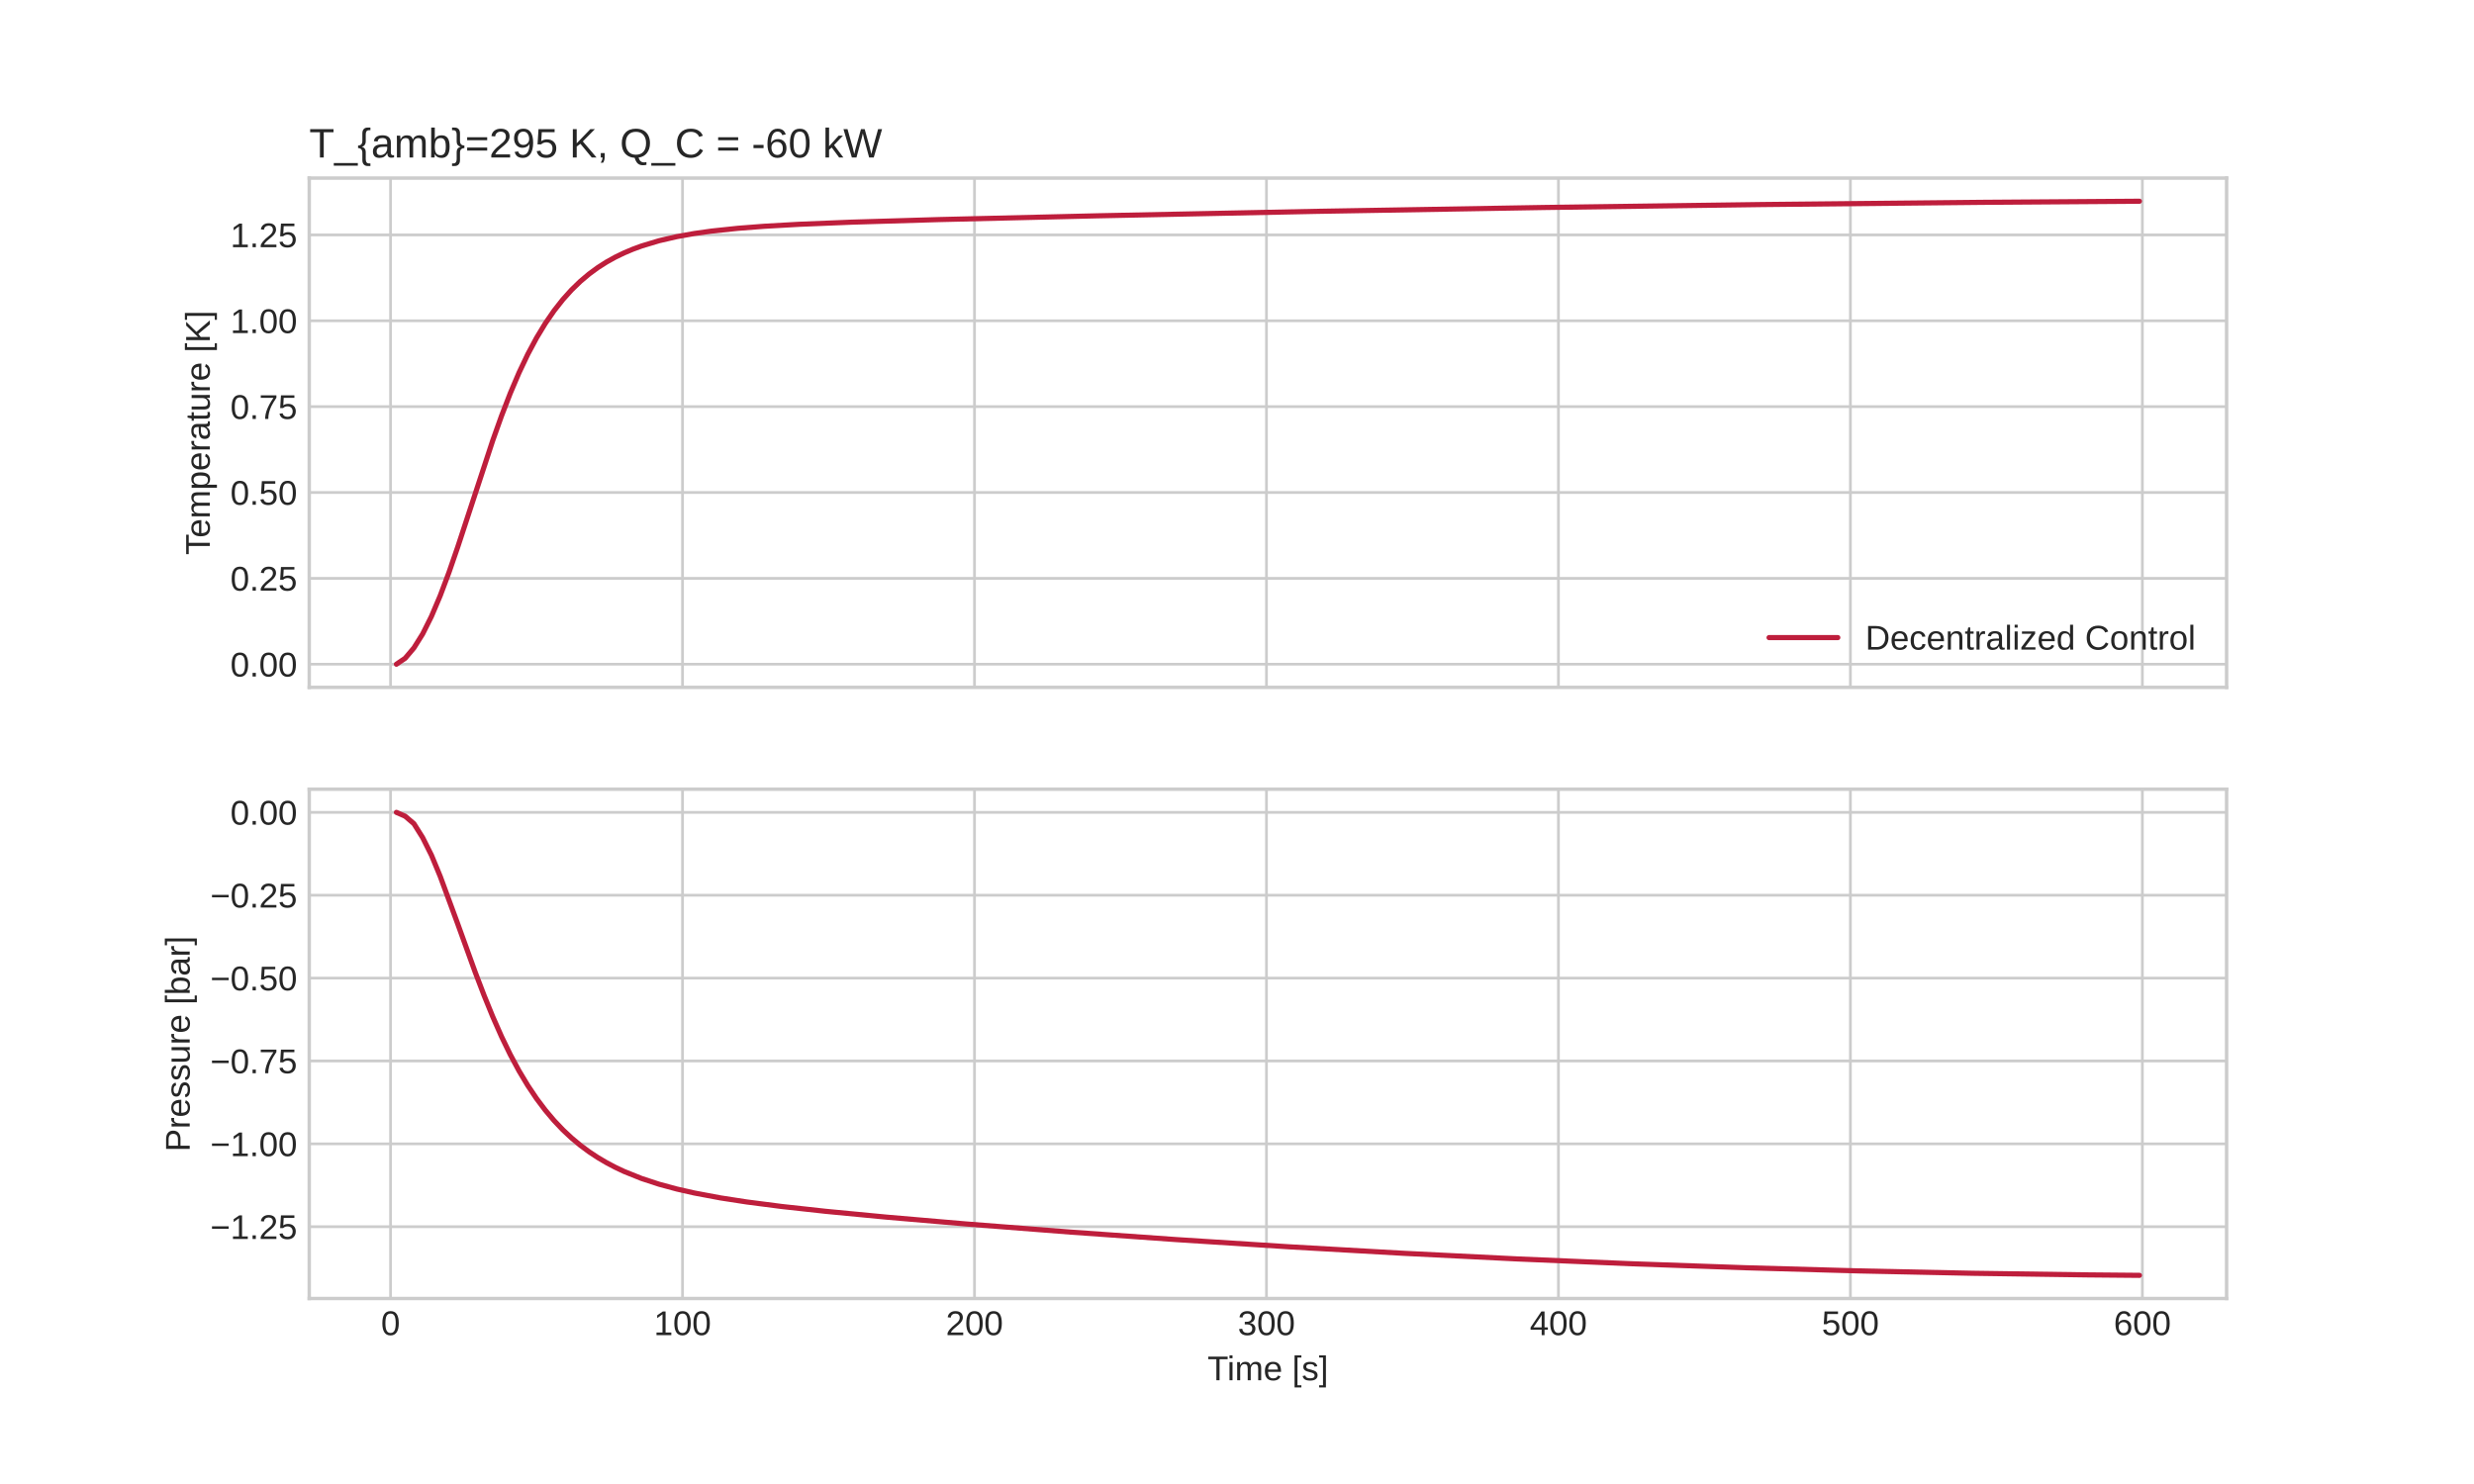
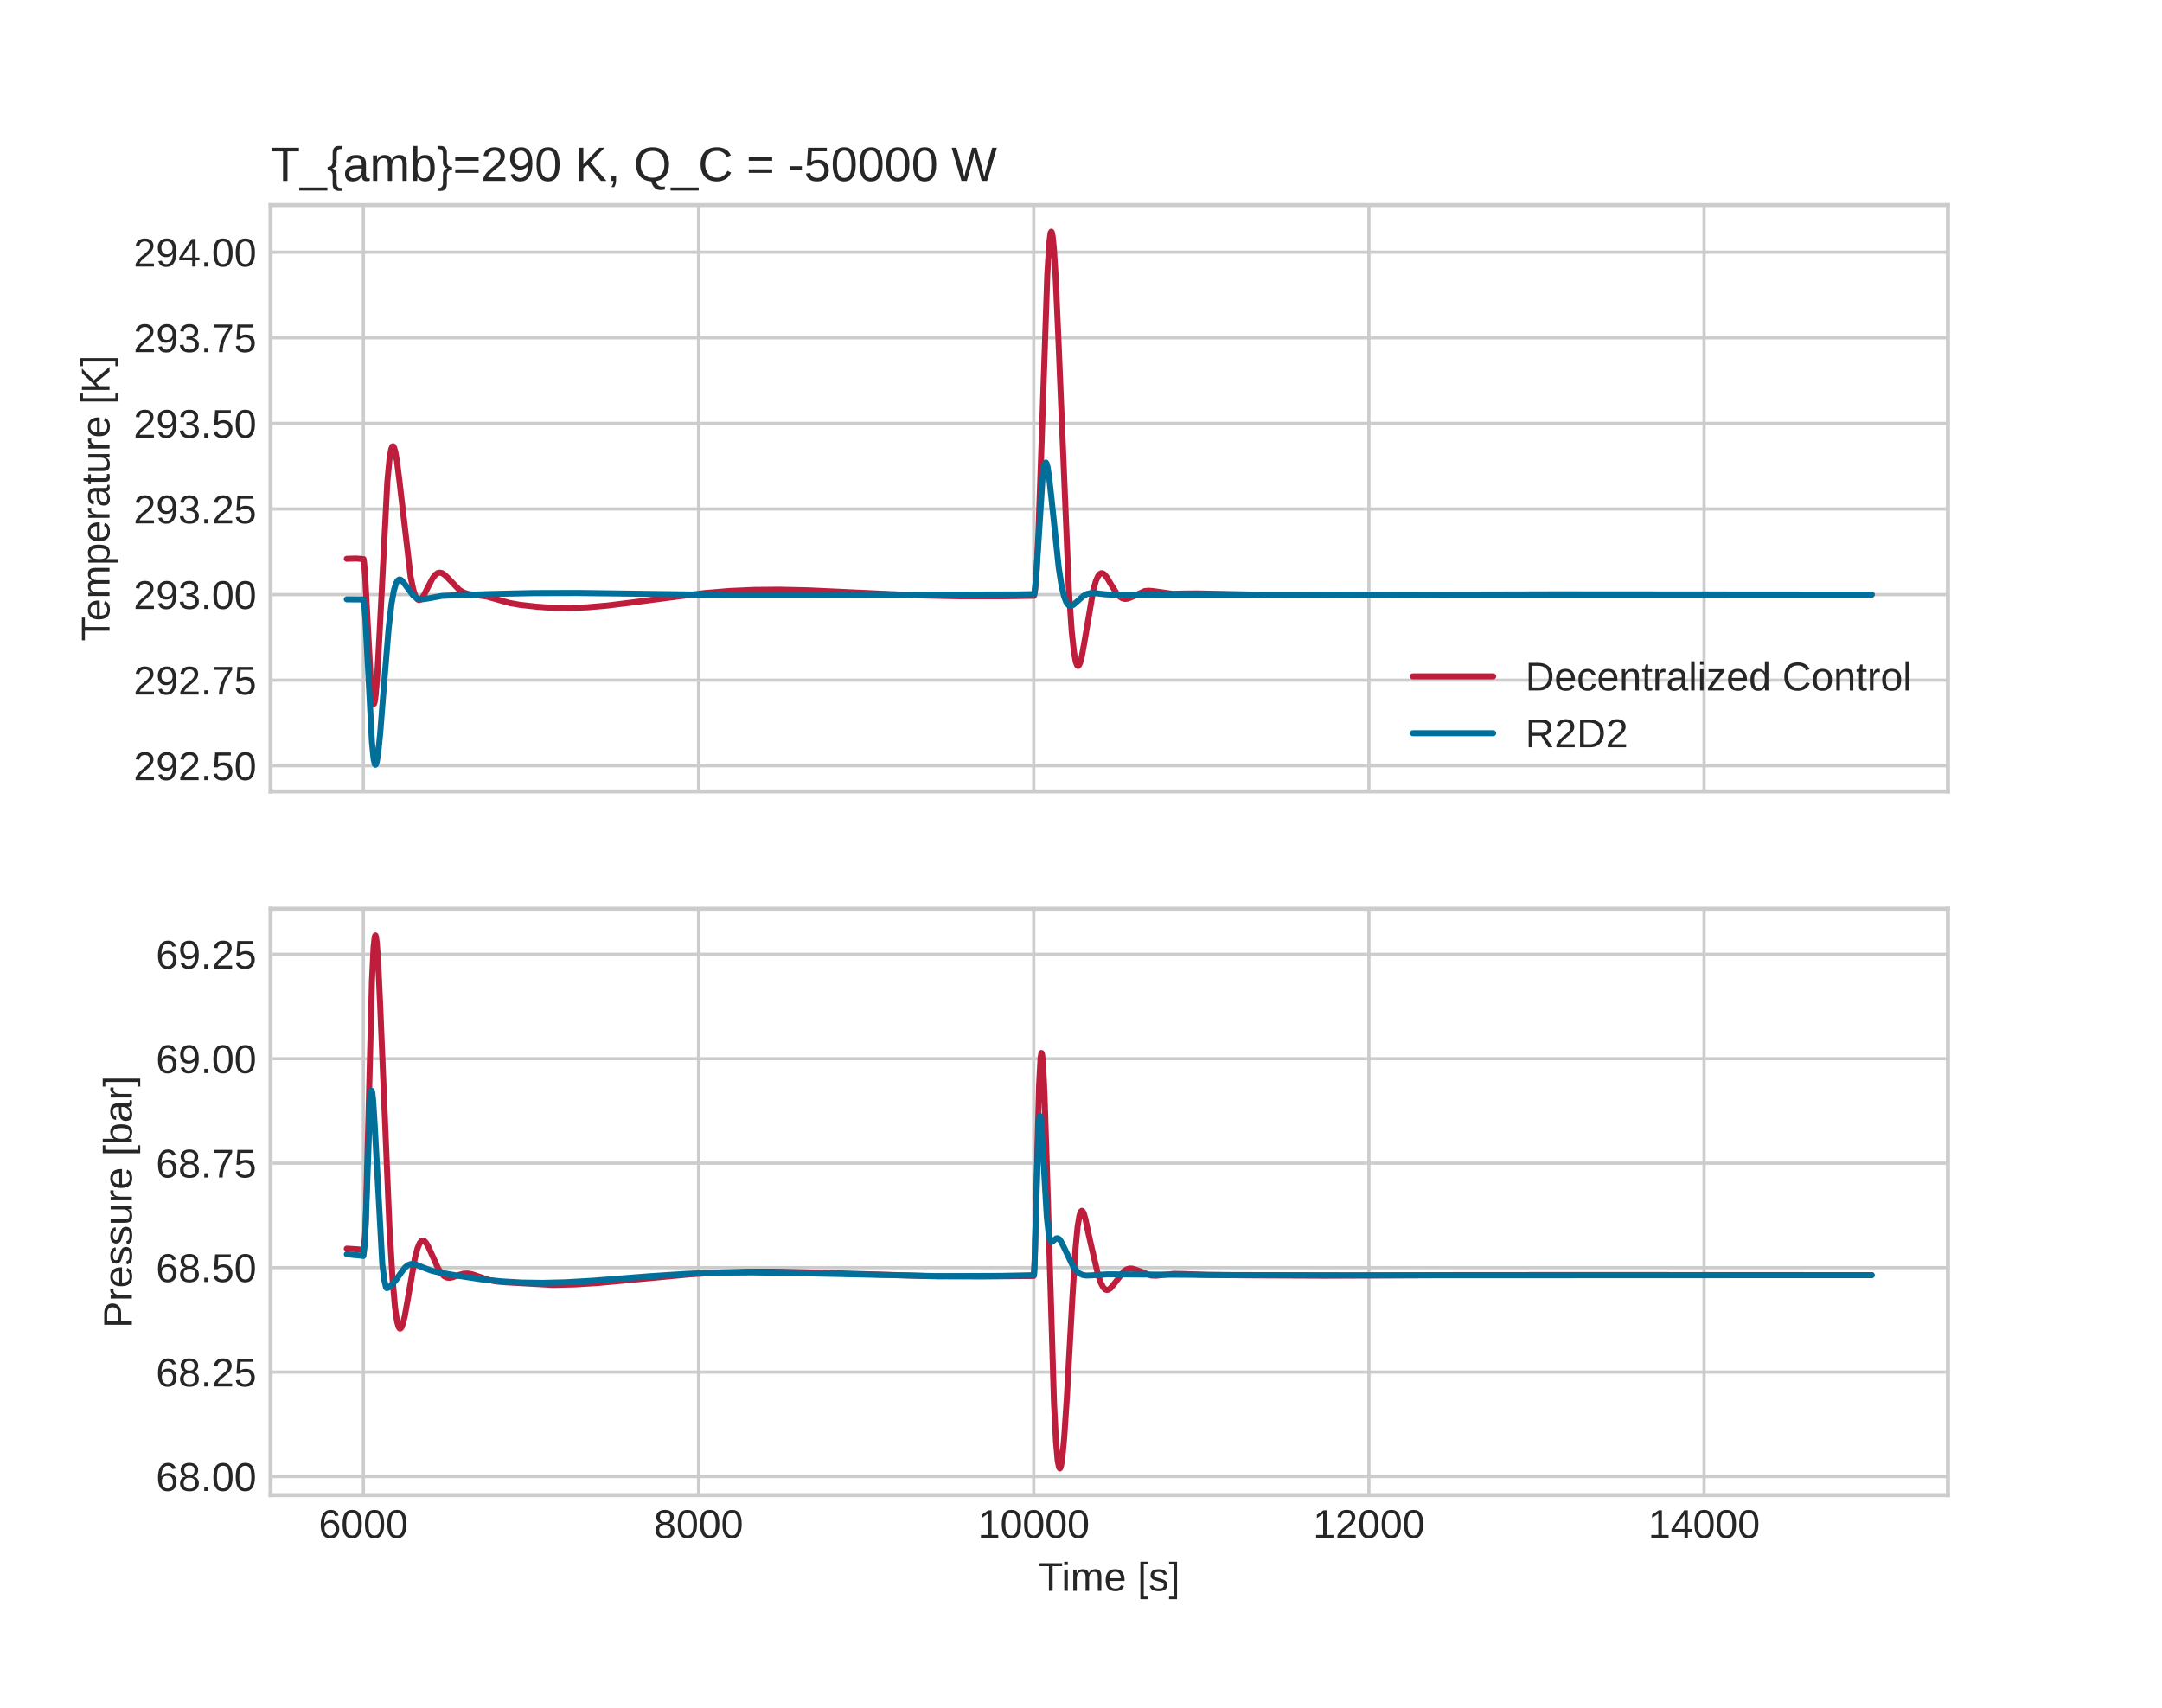
- <svg xmlns="http://www.w3.org/2000/svg" height="432pt" version="1.1" viewBox="0 0 720 432" width="720pt">
+ <svg xmlns="http://www.w3.org/2000/svg" height="425pt" version="1.1" viewBox="0 0 538 425" width="538pt">
  <defs>
    <style type="text/css">
*{stroke-linecap:butt;stroke-linejoin:round;}
  </style>
  </defs>
  <g id="figure_1">
    <g id="patch_1">
-       <path d="M 0 432  L 720 432  L 720 0  L 0 0  z " style="fill:#ffffff;" />
+       <path d="M 0 425.197  L 538.583 425.197  L 538.583 0  L 0 0  z " style="fill:#ffffff;" />
    </g>
    <g id="axes_1">
      <g id="patch_2">
-         <path d="M 90 200.095  L 648 200.095  L 648 51.84  L 90 51.84  z " style="fill:#ffffff;" />
+         <path d="M 67.323 196.943  L 484.724 196.943  L 484.724 51.024  L 67.323 51.024  z " style="fill:#ffffff;" />
      </g>
      <g id="matplotlib.axis_1">
        <g id="xtick_1">
          <g id="line2d_1">
-             <path clip-path="url(#pb4c282516f)" d="M 113.664 200.095  L 113.664 51.84  " style="fill:none;stroke:#cccccc;stroke-linecap:round;stroke-width:0.8;" />
+             <path clip-path="url(#pf5f5ca799b)" d="M 90.424 196.943  L 90.424 51.024  " style="fill:none;stroke:#cccccc;stroke-linecap:round;stroke-width:0.8;" />
          </g>
          <g id="line2d_2" />
        </g>
        <g id="xtick_2">
          <g id="line2d_3">
-             <path clip-path="url(#pb4c282516f)" d="M 198.635 200.095  L 198.635 51.84  " style="fill:none;stroke:#cccccc;stroke-linecap:round;stroke-width:0.8;" />
+             <path clip-path="url(#pf5f5ca799b)" d="M 173.83 196.943  L 173.83 51.024  " style="fill:none;stroke:#cccccc;stroke-linecap:round;stroke-width:0.8;" />
          </g>
          <g id="line2d_4" />
        </g>
        <g id="xtick_3">
          <g id="line2d_5">
-             <path clip-path="url(#pb4c282516f)" d="M 283.605 200.095  L 283.605 51.84  " style="fill:none;stroke:#cccccc;stroke-linecap:round;stroke-width:0.8;" />
+             <path clip-path="url(#pf5f5ca799b)" d="M 257.236 196.943  L 257.236 51.024  " style="fill:none;stroke:#cccccc;stroke-linecap:round;stroke-width:0.8;" />
          </g>
          <g id="line2d_6" />
        </g>
        <g id="xtick_4">
          <g id="line2d_7">
-             <path clip-path="url(#pb4c282516f)" d="M 368.575 200.095  L 368.575 51.84  " style="fill:none;stroke:#cccccc;stroke-linecap:round;stroke-width:0.8;" />
+             <path clip-path="url(#pf5f5ca799b)" d="M 340.642 196.943  L 340.642 51.024  " style="fill:none;stroke:#cccccc;stroke-linecap:round;stroke-width:0.8;" />
          </g>
          <g id="line2d_8" />
        </g>
        <g id="xtick_5">
          <g id="line2d_9">
-             <path clip-path="url(#pb4c282516f)" d="M 453.545 200.095  L 453.545 51.84  " style="fill:none;stroke:#cccccc;stroke-linecap:round;stroke-width:0.8;" />
+             <path clip-path="url(#pf5f5ca799b)" d="M 424.049 196.943  L 424.049 51.024  " style="fill:none;stroke:#cccccc;stroke-linecap:round;stroke-width:0.8;" />
          </g>
          <g id="line2d_10" />
-         </g>
-         <g id="xtick_6">
-           <g id="line2d_11">
-             <path clip-path="url(#pb4c282516f)" d="M 538.516 200.095  L 538.516 51.84  " style="fill:none;stroke:#cccccc;stroke-linecap:round;stroke-width:0.8;" />
-           </g>
-           <g id="line2d_12" />
-         </g>
-         <g id="xtick_7">
-           <g id="line2d_13">
-             <path clip-path="url(#pb4c282516f)" d="M 623.486 200.095  L 623.486 51.84  " style="fill:none;stroke:#cccccc;stroke-linecap:round;stroke-width:0.8;" />
-           </g>
-           <g id="line2d_14" />
        </g>
      </g>
      <g id="matplotlib.axis_2">
        <g id="ytick_1">
+           <g id="line2d_11">
+             <path clip-path="url(#pf5f5ca799b)" d="M 67.323 190.555  L 484.724 190.555  " style="fill:none;stroke:#cccccc;stroke-linecap:round;stroke-width:0.8;" />
+           </g>
+           <g id="line2d_12" />
+           <g id="text_1">
+             <text style="fill:#262626;font-family:Arial;font-size:10px;font-style:normal;font-weight:400;text-anchor:end;" transform="rotate(-0, 63.82283, 194.1334)" x="63.823" y="194.133">292.50</text>
+           </g>
+         </g>
+         <g id="ytick_2">
+           <g id="line2d_13">
+             <path clip-path="url(#pf5f5ca799b)" d="M 67.323 169.255  L 484.724 169.255  " style="fill:none;stroke:#cccccc;stroke-linecap:round;stroke-width:0.8;" />
+           </g>
+           <g id="line2d_14" />
+           <g id="text_2">
+             <text style="fill:#262626;font-family:Arial;font-size:10px;font-style:normal;font-weight:400;text-anchor:end;" transform="rotate(-0, 63.82283, 172.8335)" x="63.823" y="172.833">292.75</text>
+           </g>
+         </g>
+         <g id="ytick_3">
          <g id="line2d_15">
-             <path clip-path="url(#pb4c282516f)" d="M 90 193.356  L 648 193.356  " style="fill:none;stroke:#cccccc;stroke-linecap:round;stroke-width:0.8;" />
+             <path clip-path="url(#pf5f5ca799b)" d="M 67.323 147.955  L 484.724 147.955  " style="fill:none;stroke:#cccccc;stroke-linecap:round;stroke-width:0.8;" />
          </g>
          <g id="line2d_16" />
-           <g id="text_1">
-             <text style="fill:#262626;font-family:Arial;font-size:10px;font-style:normal;font-weight:400;text-anchor:end;" transform="rotate(-0, 86.5, 196.9346)" x="86.5" y="196.935">0.00</text>
-           </g>
-         </g>
-         <g id="ytick_2">
+           <g id="text_3">
+             <text style="fill:#262626;font-family:Arial;font-size:10px;font-style:normal;font-weight:400;text-anchor:end;" transform="rotate(-0, 63.82283, 151.5335)" x="63.823" y="151.534">293.00</text>
+           </g>
+         </g>
+         <g id="ytick_4">
          <g id="line2d_17">
-             <path clip-path="url(#pb4c282516f)" d="M 90 168.362  L 648 168.362  " style="fill:none;stroke:#cccccc;stroke-linecap:round;stroke-width:0.8;" />
+             <path clip-path="url(#pf5f5ca799b)" d="M 67.323 126.655  L 484.724 126.655  " style="fill:none;stroke:#cccccc;stroke-linecap:round;stroke-width:0.8;" />
          </g>
          <g id="line2d_18" />
-           <g id="text_2">
-             <text style="fill:#262626;font-family:Arial;font-size:10px;font-style:normal;font-weight:400;text-anchor:end;" transform="rotate(-0, 86.5, 171.9409)" x="86.5" y="171.941">0.25</text>
-           </g>
-         </g>
-         <g id="ytick_3">
+           <g id="text_4">
+             <text style="fill:#262626;font-family:Arial;font-size:10px;font-style:normal;font-weight:400;text-anchor:end;" transform="rotate(-0, 63.82283, 130.2336)" x="63.823" y="130.234">293.25</text>
+           </g>
+         </g>
+         <g id="ytick_5">
          <g id="line2d_19">
-             <path clip-path="url(#pb4c282516f)" d="M 90 143.368  L 648 143.368  " style="fill:none;stroke:#cccccc;stroke-linecap:round;stroke-width:0.8;" />
+             <path clip-path="url(#pf5f5ca799b)" d="M 67.323 105.355  L 484.724 105.355  " style="fill:none;stroke:#cccccc;stroke-linecap:round;stroke-width:0.8;" />
          </g>
          <g id="line2d_20" />
-           <g id="text_3">
-             <text style="fill:#262626;font-family:Arial;font-size:10px;font-style:normal;font-weight:400;text-anchor:end;" transform="rotate(-0, 86.5, 146.9471)" x="86.5" y="146.947">0.50</text>
-           </g>
-         </g>
-         <g id="ytick_4">
+           <g id="text_5">
+             <text style="fill:#262626;font-family:Arial;font-size:10px;font-style:normal;font-weight:400;text-anchor:end;" transform="rotate(-0, 63.82283, 108.9337)" x="63.823" y="108.934">293.50</text>
+           </g>
+         </g>
+         <g id="ytick_6">
          <g id="line2d_21">
-             <path clip-path="url(#pb4c282516f)" d="M 90 118.374  L 648 118.374  " style="fill:none;stroke:#cccccc;stroke-linecap:round;stroke-width:0.8;" />
+             <path clip-path="url(#pf5f5ca799b)" d="M 67.323 84.055  L 484.724 84.055  " style="fill:none;stroke:#cccccc;stroke-linecap:round;stroke-width:0.8;" />
          </g>
          <g id="line2d_22" />
-           <g id="text_4">
-             <text style="fill:#262626;font-family:Arial;font-size:10px;font-style:normal;font-weight:400;text-anchor:end;" transform="rotate(-0, 86.5, 121.9534)" x="86.5" y="121.953">0.75</text>
-           </g>
-         </g>
-         <g id="ytick_5">
+           <g id="text_6">
+             <text style="fill:#262626;font-family:Arial;font-size:10px;font-style:normal;font-weight:400;text-anchor:end;" transform="rotate(-0, 63.82283, 87.63372)" x="63.823" y="87.634">293.75</text>
+           </g>
+         </g>
+         <g id="ytick_7">
          <g id="line2d_23">
-             <path clip-path="url(#pb4c282516f)" d="M 90 93.381  L 648 93.381  " style="fill:none;stroke:#cccccc;stroke-linecap:round;stroke-width:0.8;" />
+             <path clip-path="url(#pf5f5ca799b)" d="M 67.323 62.755  L 484.724 62.755  " style="fill:none;stroke:#cccccc;stroke-linecap:round;stroke-width:0.8;" />
          </g>
          <g id="line2d_24" />
-           <g id="text_5">
-             <text style="fill:#262626;font-family:Arial;font-size:10px;font-style:normal;font-weight:400;text-anchor:end;" transform="rotate(-0, 86.5, 96.95961)" x="86.5" y="96.96">1.00</text>
-           </g>
-         </g>
-         <g id="ytick_6">
-           <g id="line2d_25">
-             <path clip-path="url(#pb4c282516f)" d="M 90 68.387  L 648 68.387  " style="fill:none;stroke:#cccccc;stroke-linecap:round;stroke-width:0.8;" />
-           </g>
-           <g id="line2d_26" />
-           <g id="text_6">
-             <text style="fill:#262626;font-family:Arial;font-size:10px;font-style:normal;font-weight:400;text-anchor:end;" transform="rotate(-0, 86.5, 71.96586)" x="86.5" y="71.966">1.25</text>
-           </g>
-         </g>
-         <g id="text_7">
-           <text style="fill:#262626;font-family:Arial;font-size:10px;font-style:normal;font-weight:400;text-anchor:middle;" transform="rotate(-90, 61.05156, 125.9673)" x="61.052" y="125.967">Temperature [K]</text>
-         </g>
-       </g>
-       <g id="line2d_27">
-         <path clip-path="url(#pb4c282516f)" d="M 115.364 193.356  L 117.913 191.623  L 120.462 188.611  L 123.011 184.536  L 125.56 179.43  L 128.109 173.414  L 130.658 166.629  L 133.207 159.248  L 143.404 128.221  L 145.953 121.077  L 148.502 114.479  L 151.051 108.49  L 153.6 103.122  L 156.149 98.354  L 158.698 94.144  L 161.248 90.445  L 163.797 87.205  L 166.346 84.374  L 168.895 81.907  L 171.444 79.758  L 173.993 77.888  L 176.542 76.261  L 179.091 74.846  L 181.64 73.614  L 184.19 72.54  L 186.739 71.603  L 191.837 70.07  L 196.935 68.892  L 202.033 67.98  L 207.132 67.265  L 214.779 66.458  L 222.426 65.868  L 232.623 65.29  L 247.917 64.669  L 273.408 63.914  L 319.292 62.823  L 383.02 61.525  L 449.297 60.399  L 513.025 59.539  L 576.752 58.901  L 622.636 58.579  L 622.636 58.579  " style="fill:none;stroke:#be1e3c;stroke-linecap:round;stroke-width:1.5;" />
+           <g id="text_7">
+             <text style="fill:#262626;font-family:Arial;font-size:10px;font-style:normal;font-weight:400;text-anchor:end;" transform="rotate(-0, 63.82283, 66.33378)" x="63.823" y="66.334">294.00</text>
+           </g>
+         </g>
+         <g id="text_8">
+           <text style="fill:#262626;font-family:Arial;font-size:10px;font-style:normal;font-weight:400;text-anchor:middle;" transform="rotate(-90, 27.25252, 123.9835)" x="27.253" y="123.984">Temperature [K]</text>
+         </g>
+       </g>
+       <g id="line2d_25">
+         <path clip-path="url(#pf5f5ca799b)" d="M 86.296 139.043  L 88.631 138.981  L 90.466 139.127  L 90.591 139.897  L 90.883 143.576  L 91.467 154.571  L 92.343 170.838  L 92.718 174.413  L 92.968 175.203  L 93.093 175.114  L 93.26 174.513  L 93.51 172.638  L 93.886 167.925  L 94.469 157.293  L 96.388 119.848  L 96.93 114.164  L 97.347 111.786  L 97.639 111.096  L 97.847 111.061  L 98.056 111.378  L 98.348 112.357  L 98.765 114.674  L 99.39 119.609  L 102.184 143.586  L 102.852 146.78  L 103.394 148.39  L 103.853 149.112  L 104.228 149.315  L 104.562 149.242  L 104.937 148.923  L 105.479 148.125  L 106.397 146.29  L 107.648 143.888  L 108.357 142.987  L 108.94 142.585  L 109.441 142.486  L 109.983 142.612  L 110.609 143.004  L 111.484 143.854  L 114.278 146.771  L 115.279 147.392  L 116.28 147.754  L 117.573 147.967  L 121.076 148.423  L 123.245 149.04  L 126.748 150.034  L 129.291 150.488  L 133.462 150.968  L 137.799 151.275  L 141.594 151.312  L 146.056 151.125  L 151.102 150.689  L 157.524 149.892  L 175.248 147.578  L 181.462 147.067  L 187.509 146.794  L 193.848 146.735  L 201.146 146.899  L 211.572 147.38  L 228.753 148.166  L 238.845 148.382  L 249.605 148.381  L 257.278 148.262  L 257.403 147.926  L 257.612 146.466  L 257.945 142.168  L 258.404 132.823  L 259.071 113.83  L 260.614 68.321  L 261.115 60.296  L 261.448 57.924  L 261.615 57.656  L 261.74 57.838  L 261.949 58.869  L 262.241 61.721  L 262.658 68.276  L 263.325 83.046  L 265.994 147.052  L 266.703 157.239  L 267.245 162.256  L 267.704 164.711  L 268.037 165.561  L 268.288 165.714  L 268.496 165.548  L 268.788 164.912  L 269.205 163.322  L 269.831 159.896  L 272.041 146.913  L 272.708 144.554  L 273.25 143.343  L 273.709 142.785  L 274.084 142.619  L 274.46 142.685  L 274.918 143.027  L 275.502 143.775  L 276.587 145.618  L 277.838 147.613  L 278.63 148.474  L 279.297 148.892  L 279.923 149.037  L 280.59 148.969  L 281.424 148.651  L 284.844 147.085  L 285.886 146.992  L 287.137 147.112  L 291.767 147.765  L 294.394 147.702  L 297.98 147.67  L 316.997 148.065  L 333.595 148.134  L 360.076 147.962  L 387.266 147.891  L 465.752 147.953  L 465.752 147.953  " style="fill:none;stroke:#be1e3c;stroke-linecap:round;stroke-width:1.5;" />
+       </g>
+       <g id="line2d_26">
+         <path clip-path="url(#pf5f5ca799b)" d="M 86.296 149.142  L 90.466 149.174  L 90.591 149.912  L 90.925 154.007  L 91.509 164.862  L 92.551 184.619  L 92.968 188.833  L 93.26 190.138  L 93.427 190.311  L 93.552 190.187  L 93.76 189.537  L 94.094 187.49  L 94.595 182.646  L 95.512 170.966  L 96.721 156.286  L 97.43 150.204  L 98.014 146.939  L 98.515 145.244  L 98.932 144.484  L 99.307 144.216  L 99.641 144.239  L 100.058 144.528  L 100.683 145.301  L 102.81 148.188  L 103.561 148.757  L 104.311 149.048  L 105.145 149.117  L 106.271 148.958  L 109.983 148.28  L 112.652 148.16  L 122.077 147.818  L 132.795 147.571  L 143.888 147.54  L 158.65 147.745  L 183.505 148.09  L 201.73 148.076  L 253.608 147.912  L 257.32 147.842  L 257.487 147.119  L 257.779 144.384  L 258.279 136.914  L 259.405 119.355  L 259.822 116.071  L 260.114 115.148  L 260.281 115.103  L 260.448 115.379  L 260.698 116.332  L 261.073 118.751  L 261.699 124.464  L 263.45 141.174  L 264.159 145.726  L 264.785 148.405  L 265.327 149.823  L 265.786 150.478  L 266.203 150.727  L 266.62 150.722  L 267.12 150.477  L 267.912 149.792  L 269.622 148.27  L 270.498 147.81  L 271.374 147.597  L 272.458 147.581  L 274.627 147.848  L 276.92 148.018  L 280.465 147.998  L 289.598 147.985  L 465.752 147.954  L 465.752 147.954  " style="fill:none;stroke:#00709b;stroke-linecap:round;stroke-width:1.5;" />
      </g>
      <g id="patch_3">
-         <path d="M 90 200.095  L 90 51.84  " style="fill:none;stroke:#cccccc;stroke-linecap:square;stroke-linejoin:miter;" />
+         <path d="M 67.323 196.943  L 67.323 51.024  " style="fill:none;stroke:#cccccc;stroke-linecap:square;stroke-linejoin:miter;" />
      </g>
      <g id="patch_4">
-         <path d="M 648 200.095  L 648 51.84  " style="fill:none;stroke:#cccccc;stroke-linecap:square;stroke-linejoin:miter;" />
+         <path d="M 484.724 196.943  L 484.724 51.024  " style="fill:none;stroke:#cccccc;stroke-linecap:square;stroke-linejoin:miter;" />
      </g>
      <g id="patch_5">
-         <path d="M 90 200.095  L 648 200.095  " style="fill:none;stroke:#cccccc;stroke-linecap:square;stroke-linejoin:miter;" />
+         <path d="M 67.323 196.943  L 484.724 196.943  " style="fill:none;stroke:#cccccc;stroke-linecap:square;stroke-linejoin:miter;" />
      </g>
      <g id="patch_6">
-         <path d="M 90 51.84  L 648 51.84  " style="fill:none;stroke:#cccccc;stroke-linecap:square;stroke-linejoin:miter;" />
-       </g>
-       <g id="text_8">
-         <text style="fill:#262626;font-family:Arial;font-size:12px;font-style:normal;font-weight:400;text-anchor:start;" transform="rotate(-0, 90, 45.84)" x="90" y="45.84">T_{amb}=295 K, Q_C = -60 kW</text>
+         <path d="M 67.323 51.024  L 484.724 51.024  " style="fill:none;stroke:#cccccc;stroke-linecap:square;stroke-linejoin:miter;" />
+       </g>
+       <g id="text_9">
+         <text style="fill:#262626;font-family:Arial;font-size:12px;font-style:normal;font-weight:400;text-anchor:start;" transform="rotate(-0, 67.32283, 45.02362)" x="67.323" y="45.024">T_{amb}=290 K, Q_C = -50000 W</text>
      </g>
      <g id="legend_1">
-         <g id="line2d_28">
-           <path d="M 514.848 185.607  L 534.848 185.607  " style="fill:none;stroke:#be1e3c;stroke-linecap:round;stroke-width:1.5;" />
-         </g>
-         <g id="line2d_29" />
-         <g id="text_9">
-           <text style="fill:#262626;font-family:Arial;font-size:10px;font-style:normal;font-weight:400;text-anchor:start;" transform="rotate(-0, 542.8484, 189.107)" x="542.848" y="189.107">Decentralized Control</text>
+         <g id="line2d_27">
+           <path d="M 351.573 168.311  L 371.573 168.311  " style="fill:none;stroke:#be1e3c;stroke-linecap:round;stroke-width:1.5;" />
+         </g>
+         <g id="line2d_28" />
+         <g id="text_10">
+           <text style="fill:#262626;font-family:Arial;font-size:10px;font-style:normal;font-weight:400;text-anchor:start;" transform="rotate(-0, 379.5728, 171.8106)" x="379.573" y="171.811">Decentralized Control</text>
+         </g>
+         <g id="line2d_29">
+           <path d="M 351.573 182.456  L 371.573 182.456  " style="fill:none;stroke:#00709b;stroke-linecap:round;stroke-width:1.5;" />
+         </g>
+         <g id="line2d_30" />
+         <g id="text_11">
+           <text style="fill:#262626;font-family:Arial;font-size:10px;font-style:normal;font-weight:400;text-anchor:start;" transform="rotate(-0, 379.5728, 185.956)" x="379.573" y="185.956">R2D2</text>
        </g>
      </g>
    </g>
    <g id="axes_2">
      <g id="patch_7">
-         <path d="M 90 378  L 648 378  L 648 229.745  L 90 229.745  z " style="fill:#ffffff;" />
+         <path d="M 67.323 372.047  L 484.724 372.047  L 484.724 226.127  L 67.323 226.127  z " style="fill:#ffffff;" />
      </g>
      <g id="matplotlib.axis_3">
+         <g id="xtick_6">
+           <g id="line2d_31">
+             <path clip-path="url(#p1771e5954d)" d="M 90.424 372.047  L 90.424 226.127  " style="fill:none;stroke:#cccccc;stroke-linecap:round;stroke-width:0.8;" />
+           </g>
+           <g id="line2d_32" />
+           <g id="text_12">
+             <text style="fill:#262626;font-family:Arial;font-size:10px;font-style:normal;font-weight:400;text-anchor:middle;" transform="rotate(-0, 90.42423, 382.7051)" x="90.424" y="382.705">6000</text>
+           </g>
+         </g>
+         <g id="xtick_7">
+           <g id="line2d_33">
+             <path clip-path="url(#p1771e5954d)" d="M 173.83 372.047  L 173.83 226.127  " style="fill:none;stroke:#cccccc;stroke-linecap:round;stroke-width:0.8;" />
+           </g>
+           <g id="line2d_34" />
+           <g id="text_13">
+             <text style="fill:#262626;font-family:Arial;font-size:10px;font-style:normal;font-weight:400;text-anchor:middle;" transform="rotate(-0, 173.8303, 382.7051)" x="173.83" y="382.705">8000</text>
+           </g>
+         </g>
        <g id="xtick_8">
-           <g id="line2d_30">
-             <path clip-path="url(#p9c823c5810)" d="M 113.664 378  L 113.664 229.745  " style="fill:none;stroke:#cccccc;stroke-linecap:round;stroke-width:0.8;" />
-           </g>
-           <g id="line2d_31" />
-           <g id="text_10">
-             <text style="fill:#262626;font-family:Arial;font-size:10px;font-style:normal;font-weight:400;text-anchor:middle;" transform="rotate(-0, 113.6642, 388.6578)" x="113.664" y="388.658">0</text>
+           <g id="line2d_35">
+             <path clip-path="url(#p1771e5954d)" d="M 257.236 372.047  L 257.236 226.127  " style="fill:none;stroke:#cccccc;stroke-linecap:round;stroke-width:0.8;" />
+           </g>
+           <g id="line2d_36" />
+           <g id="text_14">
+             <text style="fill:#262626;font-family:Arial;font-size:10px;font-style:normal;font-weight:400;text-anchor:middle;" transform="rotate(-0, 257.2364, 382.7051)" x="257.236" y="382.705">10000</text>
          </g>
        </g>
        <g id="xtick_9">
-           <g id="line2d_32">
-             <path clip-path="url(#p9c823c5810)" d="M 198.635 378  L 198.635 229.745  " style="fill:none;stroke:#cccccc;stroke-linecap:round;stroke-width:0.8;" />
-           </g>
-           <g id="line2d_33" />
-           <g id="text_11">
-             <text style="fill:#262626;font-family:Arial;font-size:10px;font-style:normal;font-weight:400;text-anchor:middle;" transform="rotate(-0, 198.6345, 388.6578)" x="198.635" y="388.658">100</text>
+           <g id="line2d_37">
+             <path clip-path="url(#p1771e5954d)" d="M 340.642 372.047  L 340.642 226.127  " style="fill:none;stroke:#cccccc;stroke-linecap:round;stroke-width:0.8;" />
+           </g>
+           <g id="line2d_38" />
+           <g id="text_15">
+             <text style="fill:#262626;font-family:Arial;font-size:10px;font-style:normal;font-weight:400;text-anchor:middle;" transform="rotate(-0, 340.6425, 382.7051)" x="340.642" y="382.705">12000</text>
          </g>
        </g>
        <g id="xtick_10">
-           <g id="line2d_34">
-             <path clip-path="url(#p9c823c5810)" d="M 283.605 378  L 283.605 229.745  " style="fill:none;stroke:#cccccc;stroke-linecap:round;stroke-width:0.8;" />
-           </g>
-           <g id="line2d_35" />
-           <g id="text_12">
-             <text style="fill:#262626;font-family:Arial;font-size:10px;font-style:normal;font-weight:400;text-anchor:middle;" transform="rotate(-0, 283.6048, 388.6578)" x="283.605" y="388.658">200</text>
-           </g>
-         </g>
-         <g id="xtick_11">
-           <g id="line2d_36">
-             <path clip-path="url(#p9c823c5810)" d="M 368.575 378  L 368.575 229.745  " style="fill:none;stroke:#cccccc;stroke-linecap:round;stroke-width:0.8;" />
-           </g>
-           <g id="line2d_37" />
-           <g id="text_13">
-             <text style="fill:#262626;font-family:Arial;font-size:10px;font-style:normal;font-weight:400;text-anchor:middle;" transform="rotate(-0, 368.5751, 388.6578)" x="368.575" y="388.658">300</text>
-           </g>
-         </g>
-         <g id="xtick_12">
-           <g id="line2d_38">
-             <path clip-path="url(#p9c823c5810)" d="M 453.545 378  L 453.545 229.745  " style="fill:none;stroke:#cccccc;stroke-linecap:round;stroke-width:0.8;" />
-           </g>
-           <g id="line2d_39" />
-           <g id="text_14">
-             <text style="fill:#262626;font-family:Arial;font-size:10px;font-style:normal;font-weight:400;text-anchor:middle;" transform="rotate(-0, 453.5455, 388.6578)" x="453.545" y="388.658">400</text>
-           </g>
-         </g>
-         <g id="xtick_13">
-           <g id="line2d_40">
-             <path clip-path="url(#p9c823c5810)" d="M 538.516 378  L 538.516 229.745  " style="fill:none;stroke:#cccccc;stroke-linecap:round;stroke-width:0.8;" />
-           </g>
-           <g id="line2d_41" />
-           <g id="text_15">
-             <text style="fill:#262626;font-family:Arial;font-size:10px;font-style:normal;font-weight:400;text-anchor:middle;" transform="rotate(-0, 538.5158, 388.6578)" x="538.516" y="388.658">500</text>
-           </g>
-         </g>
-         <g id="xtick_14">
-           <g id="line2d_42">
-             <path clip-path="url(#p9c823c5810)" d="M 623.486 378  L 623.486 229.745  " style="fill:none;stroke:#cccccc;stroke-linecap:round;stroke-width:0.8;" />
-           </g>
-           <g id="line2d_43" />
+           <g id="line2d_39">
+             <path clip-path="url(#p1771e5954d)" d="M 424.049 372.047  L 424.049 226.127  " style="fill:none;stroke:#cccccc;stroke-linecap:round;stroke-width:0.8;" />
+           </g>
+           <g id="line2d_40" />
          <g id="text_16">
-             <text style="fill:#262626;font-family:Arial;font-size:10px;font-style:normal;font-weight:400;text-anchor:middle;" transform="rotate(-0, 623.4861, 388.6578)" x="623.486" y="388.658">600</text>
+             <text style="fill:#262626;font-family:Arial;font-size:10px;font-style:normal;font-weight:400;text-anchor:middle;" transform="rotate(-0, 424.0486, 382.7051)" x="424.049" y="382.705">14000</text>
          </g>
        </g>
        <g id="text_17">
-           <text style="fill:#262626;font-family:Arial;font-size:10px;font-style:normal;font-weight:400;text-anchor:middle;" transform="rotate(-0, 369, 401.8031)" x="369" y="401.803">Time [s]</text>
+           <text style="fill:#262626;font-family:Arial;font-size:10px;font-style:normal;font-weight:400;text-anchor:middle;" transform="rotate(-0, 276.0236, 395.8504)" x="276.024" y="395.85">Time [s]</text>
        </g>
      </g>
      <g id="matplotlib.axis_4">
-         <g id="ytick_7">
-           <g id="line2d_44">
-             <path clip-path="url(#p9c823c5810)" d="M 90 357.097  L 648 357.097  " style="fill:none;stroke:#cccccc;stroke-linecap:round;stroke-width:0.8;" />
-           </g>
-           <g id="line2d_45" />
+         <g id="ytick_8">
+           <g id="line2d_41">
+             <path clip-path="url(#p1771e5954d)" d="M 67.323 367.421  L 484.724 367.421  " style="fill:none;stroke:#cccccc;stroke-linecap:round;stroke-width:0.8;" />
+           </g>
+           <g id="line2d_42" />
          <g id="text_18">
-             <text style="fill:#262626;font-family:Arial;font-size:10px;font-style:normal;font-weight:400;text-anchor:end;" transform="rotate(-0, 86.5, 360.6759)" x="86.5" y="360.676">−1.25</text>
-           </g>
-         </g>
-         <g id="ytick_8">
-           <g id="line2d_46">
-             <path clip-path="url(#p9c823c5810)" d="M 90 332.974  L 648 332.974  " style="fill:none;stroke:#cccccc;stroke-linecap:round;stroke-width:0.8;" />
-           </g>
-           <g id="line2d_47" />
+             <text style="fill:#262626;font-family:Arial;font-size:10px;font-style:normal;font-weight:400;text-anchor:end;" transform="rotate(-0, 63.82283, 371.0003)" x="63.823" y="371">68.00</text>
+           </g>
+         </g>
+         <g id="ytick_9">
+           <g id="line2d_43">
+             <path clip-path="url(#p1771e5954d)" d="M 67.323 341.43  L 484.724 341.43  " style="fill:none;stroke:#cccccc;stroke-linecap:round;stroke-width:0.8;" />
+           </g>
+           <g id="line2d_44" />
          <g id="text_19">
-             <text style="fill:#262626;font-family:Arial;font-size:10px;font-style:normal;font-weight:400;text-anchor:end;" transform="rotate(-0, 86.5, 336.5533)" x="86.5" y="336.553">−1.00</text>
-           </g>
-         </g>
-         <g id="ytick_9">
-           <g id="line2d_48">
-             <path clip-path="url(#p9c823c5810)" d="M 90 308.852  L 648 308.852  " style="fill:none;stroke:#cccccc;stroke-linecap:round;stroke-width:0.8;" />
-           </g>
-           <g id="line2d_49" />
+             <text style="fill:#262626;font-family:Arial;font-size:10px;font-style:normal;font-weight:400;text-anchor:end;" transform="rotate(-0, 63.82283, 345.0088)" x="63.823" y="345.009">68.25</text>
+           </g>
+         </g>
+         <g id="ytick_10">
+           <g id="line2d_45">
+             <path clip-path="url(#p1771e5954d)" d="M 67.323 315.438  L 484.724 315.438  " style="fill:none;stroke:#cccccc;stroke-linecap:round;stroke-width:0.8;" />
+           </g>
+           <g id="line2d_46" />
          <g id="text_20">
-             <text style="fill:#262626;font-family:Arial;font-size:10px;font-style:normal;font-weight:400;text-anchor:end;" transform="rotate(-0, 86.5, 312.4308)" x="86.5" y="312.431">−0.75</text>
-           </g>
-         </g>
-         <g id="ytick_10">
-           <g id="line2d_50">
-             <path clip-path="url(#p9c823c5810)" d="M 90 284.729  L 648 284.729  " style="fill:none;stroke:#cccccc;stroke-linecap:round;stroke-width:0.8;" />
-           </g>
-           <g id="line2d_51" />
+             <text style="fill:#262626;font-family:Arial;font-size:10px;font-style:normal;font-weight:400;text-anchor:end;" transform="rotate(-0, 63.82283, 319.0174)" x="63.823" y="319.017">68.50</text>
+           </g>
+         </g>
+         <g id="ytick_11">
+           <g id="line2d_47">
+             <path clip-path="url(#p1771e5954d)" d="M 67.323 289.447  L 484.724 289.447  " style="fill:none;stroke:#cccccc;stroke-linecap:round;stroke-width:0.8;" />
+           </g>
+           <g id="line2d_48" />
          <g id="text_21">
-             <text style="fill:#262626;font-family:Arial;font-size:10px;font-style:normal;font-weight:400;text-anchor:end;" transform="rotate(-0, 86.5, 288.3083)" x="86.5" y="288.308">−0.50</text>
-           </g>
-         </g>
-         <g id="ytick_11">
-           <g id="line2d_52">
-             <path clip-path="url(#p9c823c5810)" d="M 90 260.607  L 648 260.607  " style="fill:none;stroke:#cccccc;stroke-linecap:round;stroke-width:0.8;" />
-           </g>
-           <g id="line2d_53" />
+             <text style="fill:#262626;font-family:Arial;font-size:10px;font-style:normal;font-weight:400;text-anchor:end;" transform="rotate(-0, 63.82283, 293.026)" x="63.823" y="293.026">68.75</text>
+           </g>
+         </g>
+         <g id="ytick_12">
+           <g id="line2d_49">
+             <path clip-path="url(#p1771e5954d)" d="M 67.323 263.456  L 484.724 263.456  " style="fill:none;stroke:#cccccc;stroke-linecap:round;stroke-width:0.8;" />
+           </g>
+           <g id="line2d_50" />
          <g id="text_22">
-             <text style="fill:#262626;font-family:Arial;font-size:10px;font-style:normal;font-weight:400;text-anchor:end;" transform="rotate(-0, 86.5, 264.1857)" x="86.5" y="264.186">−0.25</text>
-           </g>
-         </g>
-         <g id="ytick_12">
-           <g id="line2d_54">
-             <path clip-path="url(#p9c823c5810)" d="M 90 236.484  L 648 236.484  " style="fill:none;stroke:#cccccc;stroke-linecap:round;stroke-width:0.8;" />
-           </g>
-           <g id="line2d_55" />
+             <text style="fill:#262626;font-family:Arial;font-size:10px;font-style:normal;font-weight:400;text-anchor:end;" transform="rotate(-0, 63.82283, 267.0345)" x="63.823" y="267.035">69.00</text>
+           </g>
+         </g>
+         <g id="ytick_13">
+           <g id="line2d_51">
+             <path clip-path="url(#p1771e5954d)" d="M 67.323 237.464  L 484.724 237.464  " style="fill:none;stroke:#cccccc;stroke-linecap:round;stroke-width:0.8;" />
+           </g>
+           <g id="line2d_52" />
          <g id="text_23">
-             <text style="fill:#262626;font-family:Arial;font-size:10px;font-style:normal;font-weight:400;text-anchor:end;" transform="rotate(-0, 86.5, 240.0632)" x="86.5" y="240.063">0.00</text>
+             <text style="fill:#262626;font-family:Arial;font-size:10px;font-style:normal;font-weight:400;text-anchor:end;" transform="rotate(-0, 63.82283, 241.0431)" x="63.823" y="241.043">69.25</text>
          </g>
        </g>
        <g id="text_24">
-           <text style="fill:#262626;font-family:Arial;font-size:10px;font-style:normal;font-weight:400;text-anchor:middle;" transform="rotate(-90, 55.21094, 303.8727)" x="55.211" y="303.873">Pressure [bar]</text>
-         </g>
-       </g>
-       <g id="line2d_56">
-         <path clip-path="url(#p9c823c5810)" d="M 115.364 236.484  L 117.913 237.6  L 120.462 239.777  L 123.011 243.845  L 125.56 248.946  L 128.109 255.105  L 133.207 268.943  L 138.306 283.044  L 140.855 289.706  L 143.404 295.964  L 145.953 301.74  L 148.502 306.999  L 151.051 311.743  L 153.6 315.997  L 156.149 319.798  L 158.698 323.188  L 161.248 326.207  L 163.797 328.892  L 166.346 331.28  L 168.895 333.404  L 171.444 335.293  L 173.993 336.977  L 176.542 338.478  L 179.091 339.82  L 181.64 341.021  L 186.739 343.07  L 191.837 344.74  L 196.935 346.121  L 202.033 347.28  L 209.681 348.716  L 217.328 349.897  L 227.524 351.217  L 240.27 352.617  L 258.114 354.325  L 281.056 356.292  L 311.645 358.677  L 342.234 360.845  L 375.373 362.964  L 408.511 364.844  L 441.65 366.484  L 474.788 367.884  L 507.926 369.046  L 541.065 369.97  L 574.203 370.661  L 607.342 371.124  L 622.636 371.261  L 622.636 371.261  " style="fill:none;stroke:#be1e3c;stroke-linecap:round;stroke-width:1.5;" />
+           <text style="fill:#262626;font-family:Arial;font-size:10px;font-style:normal;font-weight:400;text-anchor:middle;" transform="rotate(-90, 32.81346, 299.0873)" x="32.813" y="299.087">Pressure [bar]</text>
+         </g>
+       </g>
+       <g id="line2d_53">
+         <path clip-path="url(#p1771e5954d)" d="M 86.296 310.709  L 89.173 310.897  L 90.424 311.037  L 90.841 307.885  L 91.008 304.162  L 91.467 286.807  L 92.551 244.194  L 92.968 235.628  L 93.26 233.048  L 93.427 232.769  L 93.552 233.099  L 93.76 234.606  L 94.094 239.21  L 94.595 249.961  L 96.888 304.835  L 97.681 318.268  L 98.306 325.404  L 98.807 328.85  L 99.182 330.203  L 99.474 330.598  L 99.682 330.569  L 99.933 330.267  L 100.266 329.402  L 100.725 327.505  L 101.476 323.285  L 103.227 313.169  L 103.894 310.623  L 104.436 309.335  L 104.853 308.819  L 105.229 308.684  L 105.562 308.8  L 105.979 309.212  L 106.522 310.097  L 107.397 312.022  L 109.065 315.707  L 109.858 316.919  L 110.525 317.572  L 111.151 317.896  L 111.818 317.985  L 112.61 317.844  L 114.237 317.244  L 115.446 316.937  L 116.447 316.91  L 117.531 317.107  L 119.116 317.653  L 121.702 318.536  L 123.453 318.871  L 125.997 319.092  L 137.59 319.745  L 143.22 319.606  L 148.975 319.244  L 157.274 318.469  L 171.995 317.081  L 179.335 316.642  L 186.425 316.443  L 194.098 316.457  L 203.815 316.711  L 232.006 317.577  L 244.1 317.634  L 257.236 317.511  L 257.32 317.088  L 257.487 313.424  L 257.862 297.841  L 258.571 270.166  L 258.946 263.174  L 259.155 262.027  L 259.238 262.097  L 259.363 262.741  L 259.572 265.149  L 259.905 271.988  L 260.448 288.605  L 262.282 349.147  L 262.783 358.789  L 263.2 363.478  L 263.534 365.147  L 263.742 365.415  L 263.867 365.275  L 264.076 364.551  L 264.368 362.595  L 264.826 357.665  L 265.494 347.65  L 266.87 322.739  L 267.62 310.841  L 268.163 305.207  L 268.621 302.452  L 268.955 301.501  L 269.205 301.3  L 269.414 301.426  L 269.706 301.987  L 270.123 303.411  L 270.79 306.655  L 271.415 309.421  L 273.209 317.094  L 273.959 319.297  L 274.543 320.381  L 275.044 320.871  L 275.461 320.995  L 275.878 320.893  L 276.378 320.528  L 277.087 319.693  L 279.673 316.341  L 280.423 315.853  L 281.091 315.669  L 281.799 315.698  L 282.675 315.967  L 286.429 317.4  L 287.638 317.452  L 289.348 317.271  L 292.142 316.981  L 294.31 317.017  L 300.608 317.256  L 310.867 317.364  L 329.508 317.443  L 360.743 317.302  L 392.813 317.278  L 465.752 317.309  L 465.752 317.309  " style="fill:none;stroke:#be1e3c;stroke-linecap:round;stroke-width:1.5;" />
+       </g>
+       <g id="line2d_54">
+         <path clip-path="url(#p1771e5954d)" d="M 86.296 312.107  L 89.715 312.443  L 90.424 312.538  L 90.8 309.498  L 91.133 301.069  L 92.092 274.218  L 92.384 271.571  L 92.468 271.423  L 92.509 271.445  L 92.634 271.877  L 92.843 273.692  L 93.218 279.59  L 95.137 314.6  L 95.637 318.59  L 96.054 320.372  L 96.221 320.529  L 96.638 320.432  L 97.222 319.939  L 98.473 318.59  L 99.599 316.975  L 100.767 315.421  L 101.476 314.832  L 102.143 314.566  L 102.81 314.536  L 103.644 314.728  L 105.187 315.369  L 107.231 316.149  L 109.149 316.62  L 113.778 317.425  L 119.867 318.357  L 124.746 318.86  L 129.75 319.152  L 134.963 319.232  L 140.718 319.092  L 147.683 318.688  L 161.528 317.593  L 171.036 316.979  L 178.96 316.692  L 187.134 316.623  L 196.976 316.775  L 233.632 317.558  L 249.021 317.497  L 257.278 317.325  L 257.403 315.578  L 257.653 307.309  L 258.362 282.173  L 258.654 278.133  L 258.779 277.701  L 258.821 277.714  L 258.946 278.186  L 259.155 280.196  L 259.572 287.112  L 260.489 302.787  L 260.948 307.011  L 261.323 308.608  L 261.615 309.017  L 261.865 308.997  L 262.241 308.646  L 262.866 308.157  L 263.242 308.135  L 263.575 308.342  L 263.992 308.875  L 264.618 310.084  L 267.078 315.242  L 267.871 316.264  L 268.621 316.893  L 269.372 317.247  L 270.248 317.405  L 271.457 317.371  L 275.586 317.102  L 307.28 317.293  L 338.849 317.357  L 454.116 317.314  L 465.752 317.311  L 465.752 317.311  " style="fill:none;stroke:#00709b;stroke-linecap:round;stroke-width:1.5;" />
      </g>
      <g id="patch_8">
-         <path d="M 90 378  L 90 229.745  " style="fill:none;stroke:#cccccc;stroke-linecap:square;stroke-linejoin:miter;" />
+         <path d="M 67.323 372.047  L 67.323 226.127  " style="fill:none;stroke:#cccccc;stroke-linecap:square;stroke-linejoin:miter;" />
      </g>
      <g id="patch_9">
-         <path d="M 648 378  L 648 229.745  " style="fill:none;stroke:#cccccc;stroke-linecap:square;stroke-linejoin:miter;" />
+         <path d="M 484.724 372.047  L 484.724 226.127  " style="fill:none;stroke:#cccccc;stroke-linecap:square;stroke-linejoin:miter;" />
      </g>
      <g id="patch_10">
-         <path d="M 90 378  L 648 378  " style="fill:none;stroke:#cccccc;stroke-linecap:square;stroke-linejoin:miter;" />
+         <path d="M 67.323 372.047  L 484.724 372.047  " style="fill:none;stroke:#cccccc;stroke-linecap:square;stroke-linejoin:miter;" />
      </g>
      <g id="patch_11">
-         <path d="M 90 229.745  L 648 229.745  " style="fill:none;stroke:#cccccc;stroke-linecap:square;stroke-linejoin:miter;" />
+         <path d="M 67.323 226.127  L 484.724 226.127  " style="fill:none;stroke:#cccccc;stroke-linecap:square;stroke-linejoin:miter;" />
      </g>
    </g>
  </g>
  <defs>
-     <clipPath id="pb4c282516f">
-       <rect height="148.255" width="558" x="90" y="51.84" />
+     <clipPath id="pf5f5ca799b">
+       <rect height="145.92" width="417.402" x="67.323" y="51.024" />
    </clipPath>
-     <clipPath id="p9c823c5810">
-       <rect height="148.255" width="558" x="90" y="229.745" />
+     <clipPath id="p1771e5954d">
+       <rect height="145.92" width="417.402" x="67.323" y="226.127" />
    </clipPath>
  </defs>
</svg>
